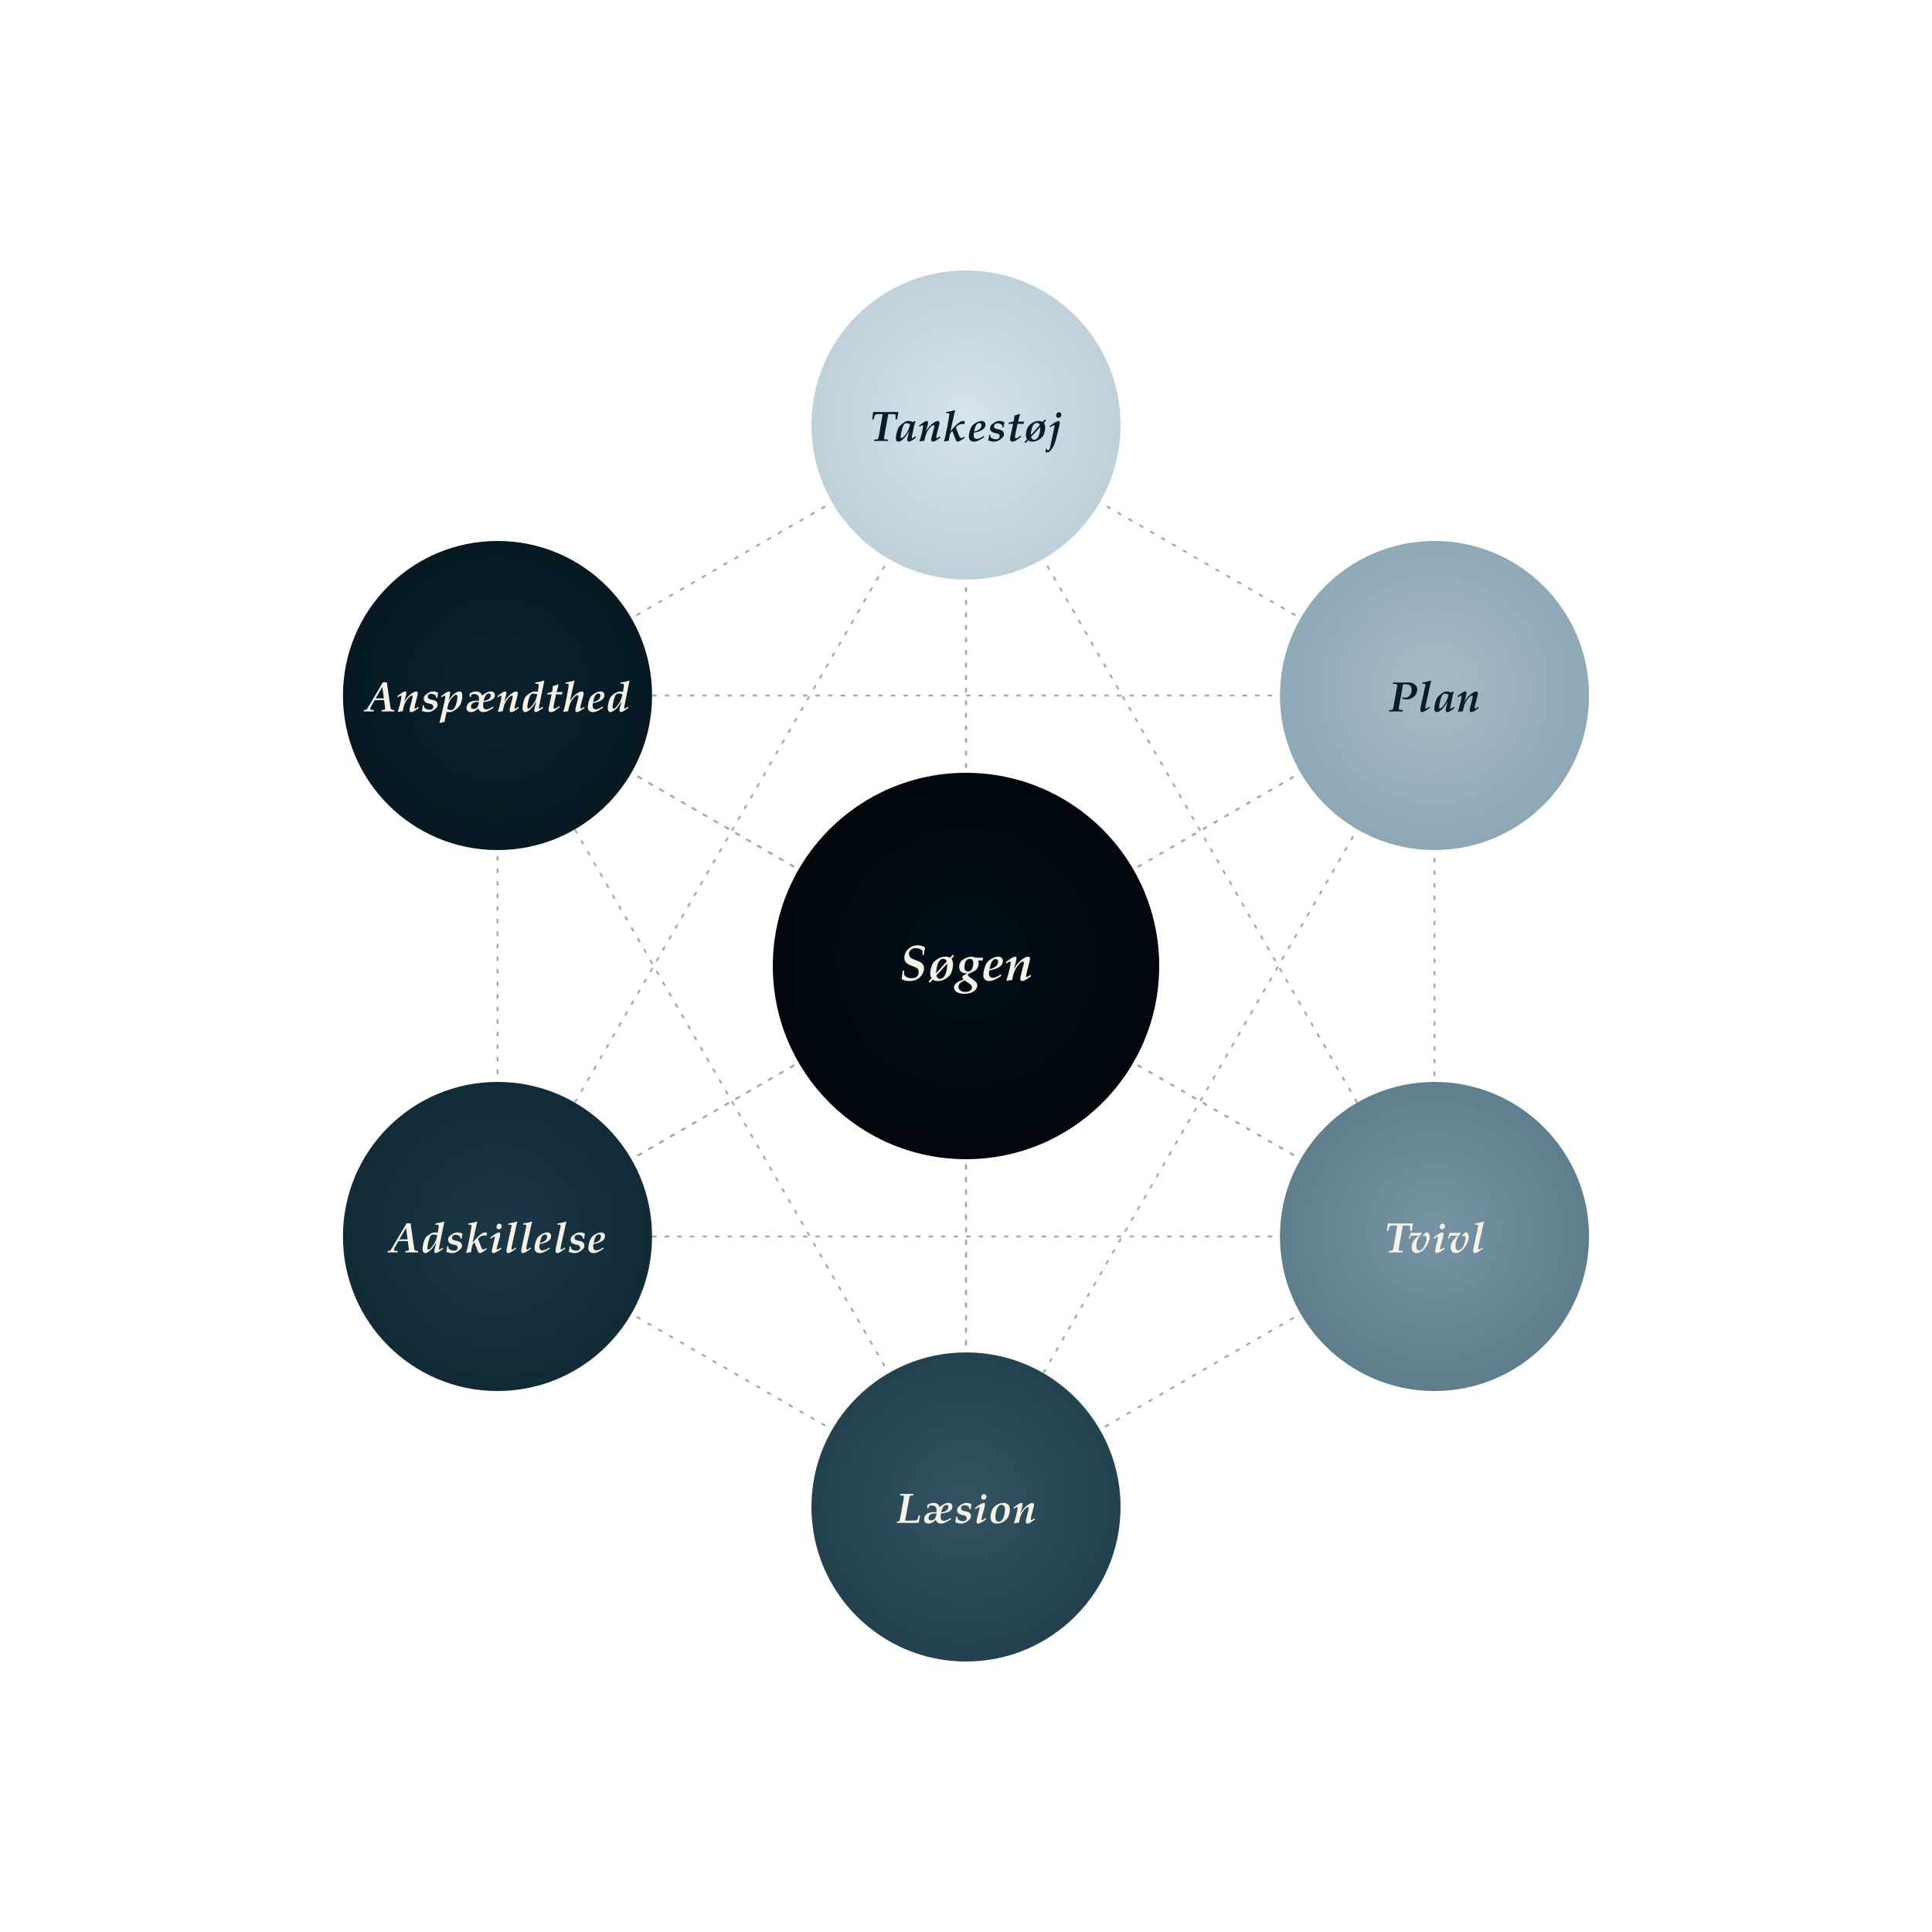
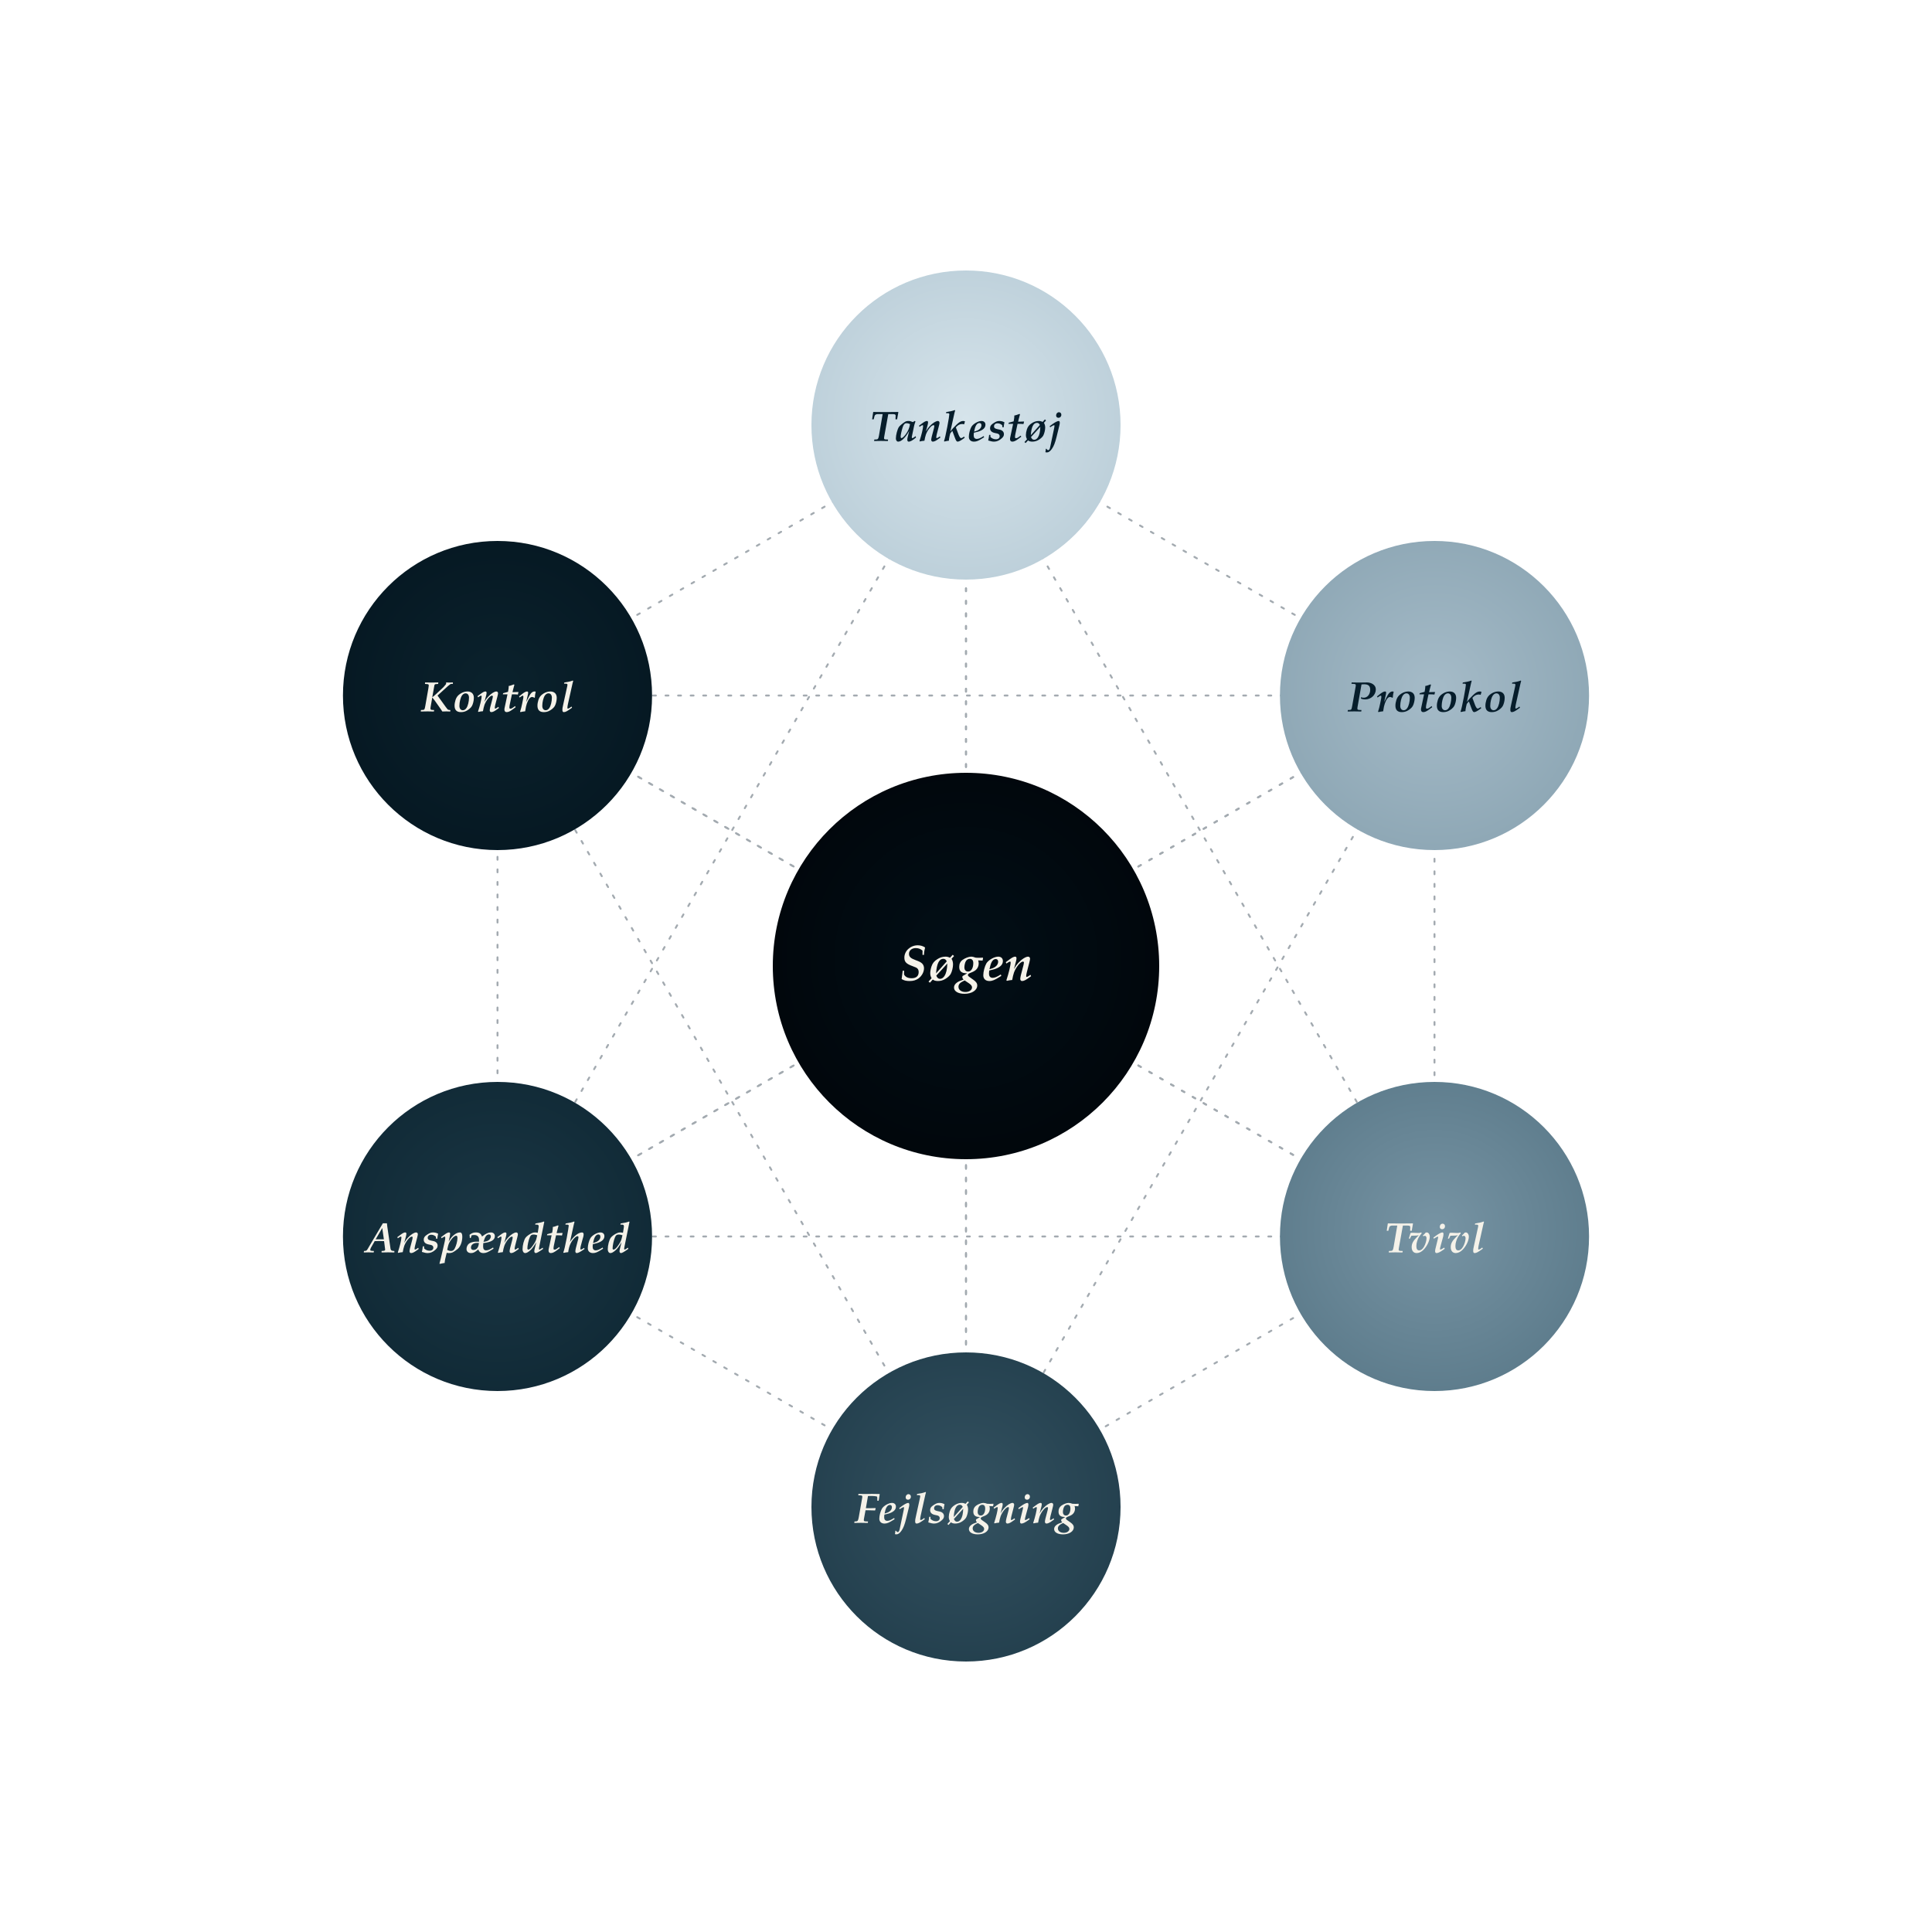
<svg xmlns="http://www.w3.org/2000/svg" viewBox="0 0 1000 1000" style="font-family: 'TeX Gyre Pagella', Palatino, serif;">
  <defs>
    <radialGradient id="g0" cx="50%" cy="48%" r="65%">
      <stop offset="0%" stop-color="#D6E4EB" />
      <stop offset="100%" stop-color="#B7CBD6" />
    </radialGradient>
    <radialGradient id="g1" cx="50%" cy="48%" r="65%">
      <stop offset="0%" stop-color="#A5BBC8" />
      <stop offset="100%" stop-color="#89A3B1" />
    </radialGradient>
    <radialGradient id="g2" cx="50%" cy="48%" r="65%">
      <stop offset="0%" stop-color="#7794A4" />
      <stop offset="100%" stop-color="#587787" />
    </radialGradient>
    <radialGradient id="g3" cx="50%" cy="48%" r="65%">
      <stop offset="0%" stop-color="#345261" />
      <stop offset="100%" stop-color="#203C4A" />
    </radialGradient>
    <radialGradient id="g4" cx="50%" cy="48%" r="65%">
      <stop offset="0%" stop-color="#1B3745" />
      <stop offset="100%" stop-color="#0E2733" />
    </radialGradient>
    <radialGradient id="g5" cx="50%" cy="48%" r="65%">
      <stop offset="0%" stop-color="#0B222D" />
      <stop offset="100%" stop-color="#041620" />
    </radialGradient>
    <radialGradient id="gC" cx="50%" cy="48%" r="68%">
      <stop offset="0%" stop-color="#020F17" />
      <stop offset="100%" stop-color="#000408" />
    </radialGradient>
  </defs>
  <g stroke="#576570" stroke-width="1" stroke-linecap="round" stroke-dasharray="1.5 5" fill="none" opacity="0.55">
    <line x1="500" y1="220" x2="500" y2="500" />
    <line x1="742.49" y1="360" x2="500" y2="500" />
    <line x1="742.49" y1="640" x2="500" y2="500" />
    <line x1="500" y1="780" x2="500" y2="500" />
    <line x1="257.51" y1="640" x2="500" y2="500" />
    <line x1="257.51" y1="360" x2="500" y2="500" />
    <line x1="500" y1="220" x2="742.49" y2="360" />
    <line x1="500" y1="220" x2="742.49" y2="640" />
    <line x1="500" y1="220" x2="500" y2="780" />
    <line x1="500" y1="220" x2="257.51" y2="640" />
    <line x1="500" y1="220" x2="257.51" y2="360" />
    <line x1="742.49" y1="360" x2="742.49" y2="640" />
    <line x1="742.49" y1="360" x2="500" y2="780" />
    <line x1="742.49" y1="360" x2="257.51" y2="640" />
    <line x1="742.49" y1="360" x2="257.51" y2="360" />
    <line x1="742.49" y1="640" x2="500" y2="780" />
    <line x1="742.49" y1="640" x2="257.51" y2="640" />
    <line x1="742.49" y1="640" x2="257.51" y2="360" />
    <line x1="500" y1="780" x2="257.51" y2="640" />
    <line x1="500" y1="780" x2="257.51" y2="360" />
    <line x1="257.51" y1="640" x2="257.51" y2="360" />
  </g>
  <circle cx="500.0" cy="220.0" r="80" fill="url(#g0)" />
  <circle cx="742.49" cy="360.0" r="80" fill="url(#g1)" />
  <circle cx="742.49" cy="640.0" r="80" fill="url(#g2)" />
  <circle cx="500.0" cy="780.0" r="80" fill="url(#g3)" />
  <circle cx="257.51" cy="640.0" r="80" fill="url(#g4)" />
  <circle cx="257.51" cy="360.0" r="80" fill="url(#g5)" />
  <circle cx="500" cy="500" r="100" fill="url(#gC)" />
  <g font-style="italic" font-weight="700" text-anchor="middle" dominant-baseline="middle" letter-spacing="0.015em">
    <g font-size="22" fill="#061D2B">
      <text x="500.0" y="222.0">Tankestøj</text>
-       <text x="742.49" y="362.0">Plan</text>
+       <text x="742.49" y="362.0">Protokol</text>
    </g>
    <g font-size="22" fill="#F5F2E9">
      <text x="742.49" y="642.0">Tvivl</text>
-       <text x="500.0" y="782.0">Læsion</text>
-       <text x="257.51" y="642.0">Adskillelse</text>
-       <text x="257.51" y="362.0">Anspændthed</text>
+       <text x="500.0" y="782.0">Fejlsøgning</text>
+       <text x="257.51" y="642.0">Anspændthed</text>
+       <text x="257.51" y="362.0">Kontrol</text>
    </g>
    <g font-size="26" fill="#F5F2E9">
      <text x="500" y="500">Søgen</text>
    </g>
  </g>
</svg>
